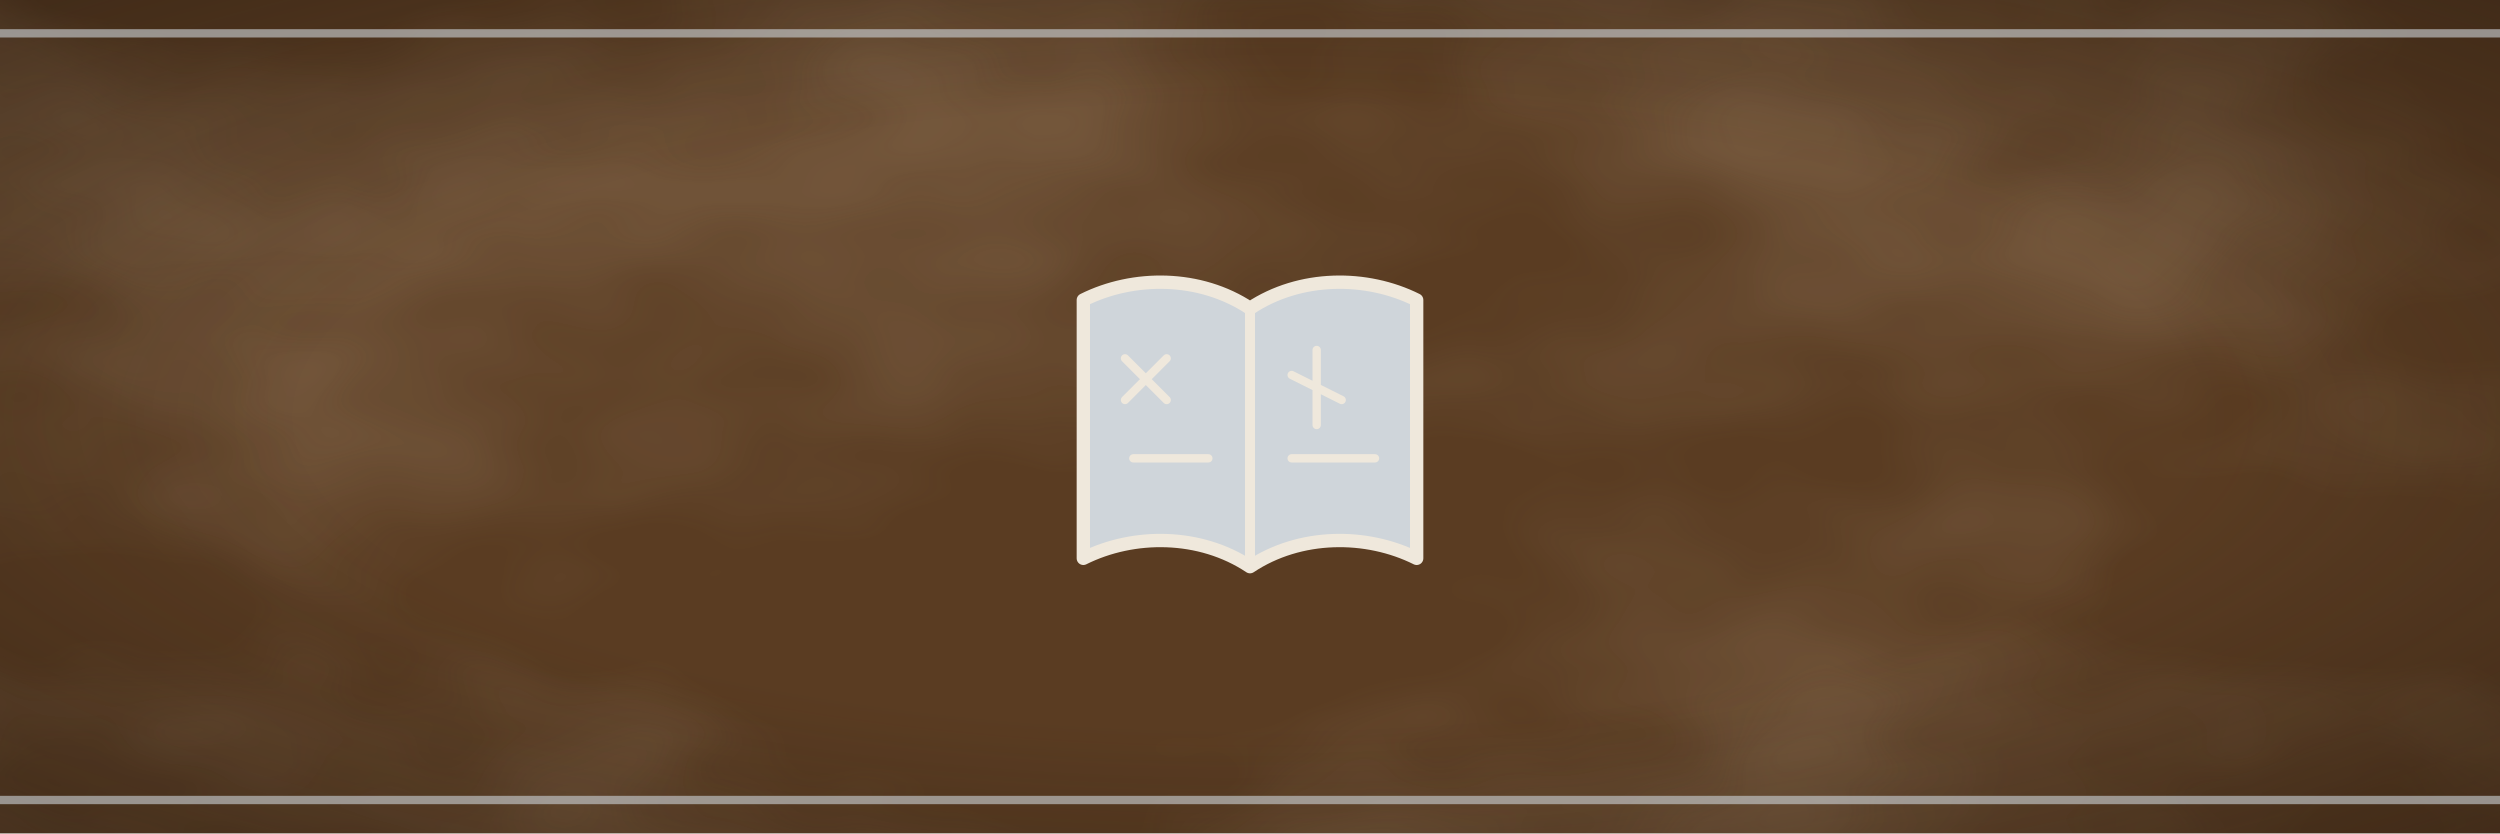
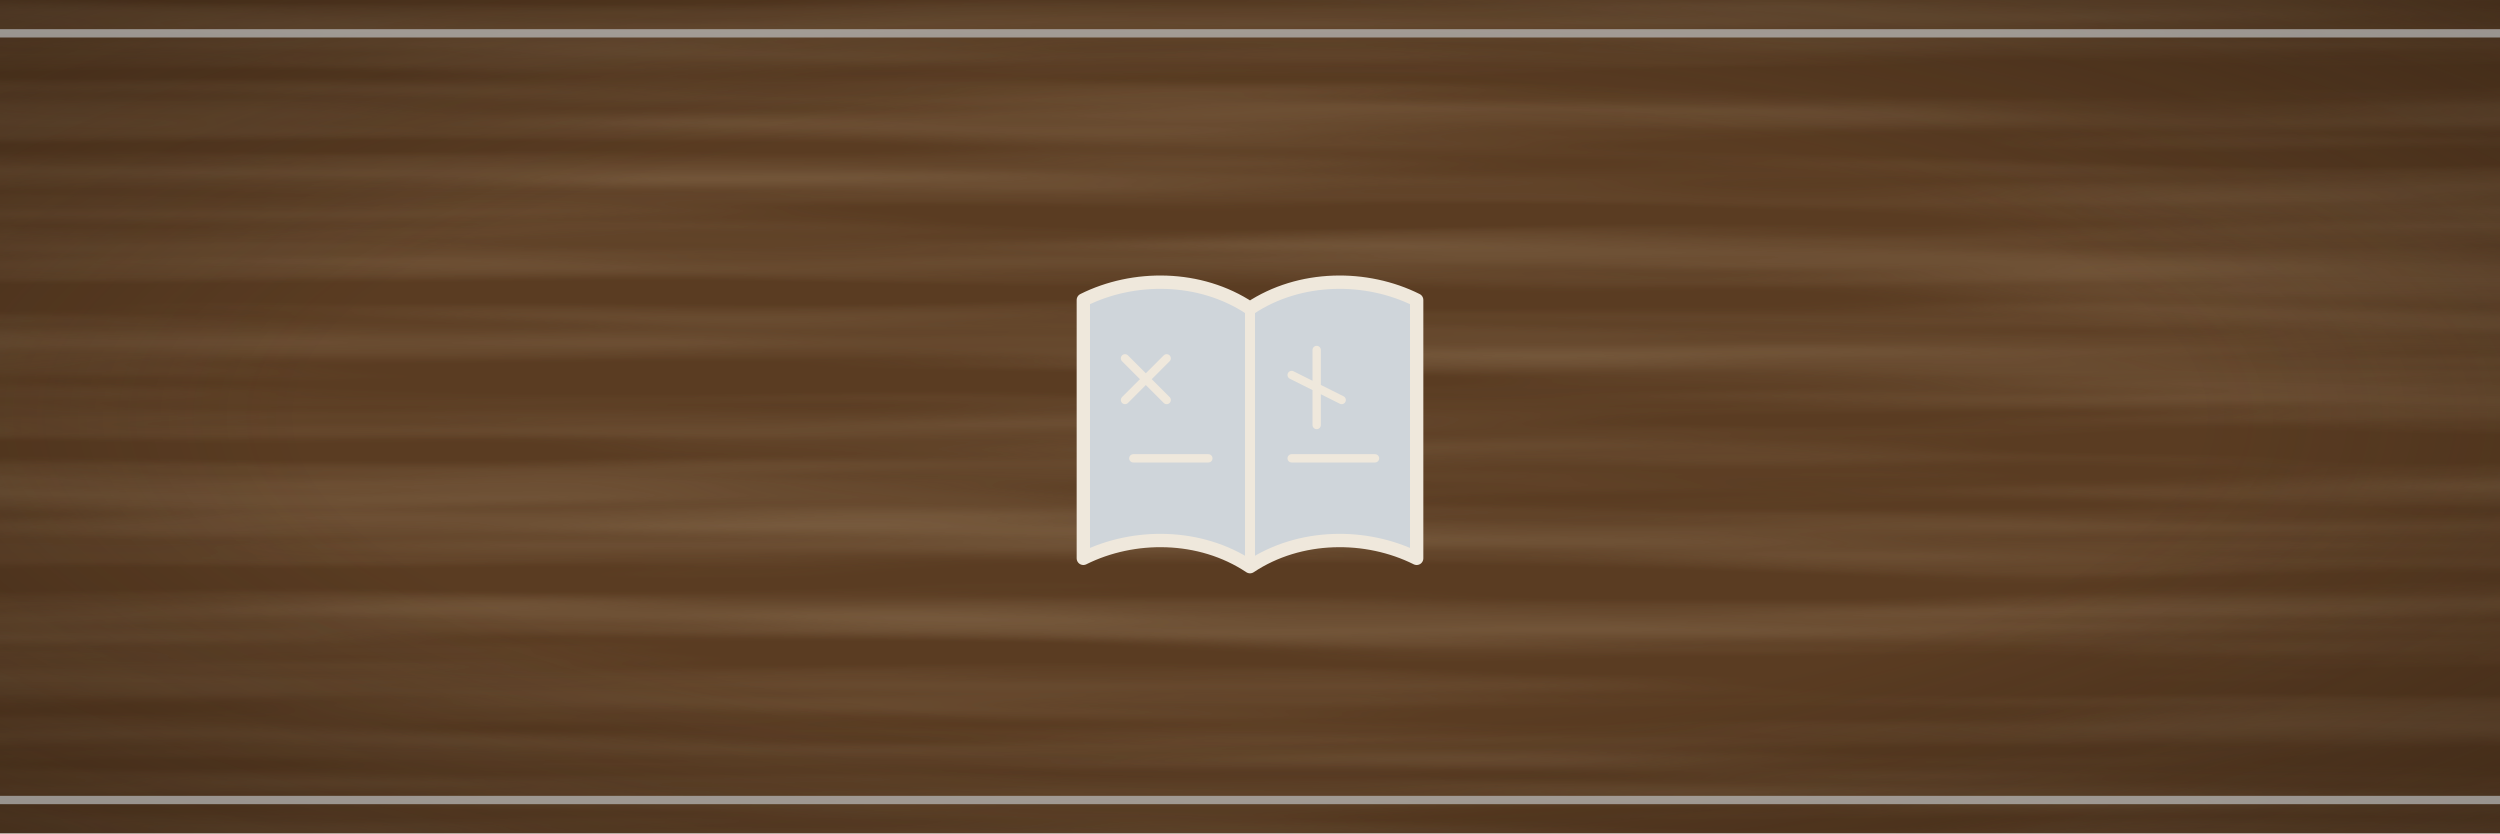
<svg xmlns="http://www.w3.org/2000/svg" viewBox="0 0 600 200" preserveAspectRatio="xMidYMid slice">
  <defs>
    <filter id="m" x="0" y="0" width="100%" height="100%">
-       <feTurbulence type="fractalNoise" baseFrequency=".006 .011" numOctaves="4" seed="131" />
-       <feColorMatrix values="0 0 0 0 .55  0 0 0 0 .40  0 0 0 0 .26  0 0 0 1.25 -.5" />
+       <feTurbulence type="fractalNoise" baseFrequency=".003 .09" numOctaves="3" seed="131" />
+       <feColorMatrix values="0 0 0 0 .30  0 0 0 0 .19  0 0 0 0 .10  0 0 0 1.6 -.55" />
    </filter>
    <radialGradient id="v" cx=".5" cy=".5" r=".75">
      <stop offset=".5" stop-color="#1c120a" stop-opacity="0" />
      <stop offset="1" stop-color="#1c120a" stop-opacity=".45" />
    </radialGradient>
  </defs>
  <rect width="600" height="200" fill="#5a3c22" />
  <rect width="600" height="200" filter="url(#m)" opacity=".55" />
  <rect width="600" height="200" fill="url(#v)" />
  <path d="M0 8H600M0 192H600" stroke="#cfd5da" stroke-width="2" opacity=".6" />
  <g transform="translate(250 50)">
    <path d="M50 24C38 16 22 16 10 22V84C22 78 38 78 50 86C62 78 78 78 90 84V22C78 16 62 16 50 24Z" fill="#cfd5da" stroke="#efe8dc" stroke-width="3.2" stroke-linejoin="round" stroke-linecap="round" />
    <path d="M50 24V86" fill="none" stroke="#efe8dc" stroke-width="2.4" stroke-linejoin="round" stroke-linecap="round" />
    <path d="M20 36L30 46M20 46L30 36M22 60H40M66 34V52M60 40L72 46M60 60H80" fill="none" stroke="#efe8dc" stroke-width="2" stroke-linejoin="round" stroke-linecap="round" />
  </g>
</svg>
